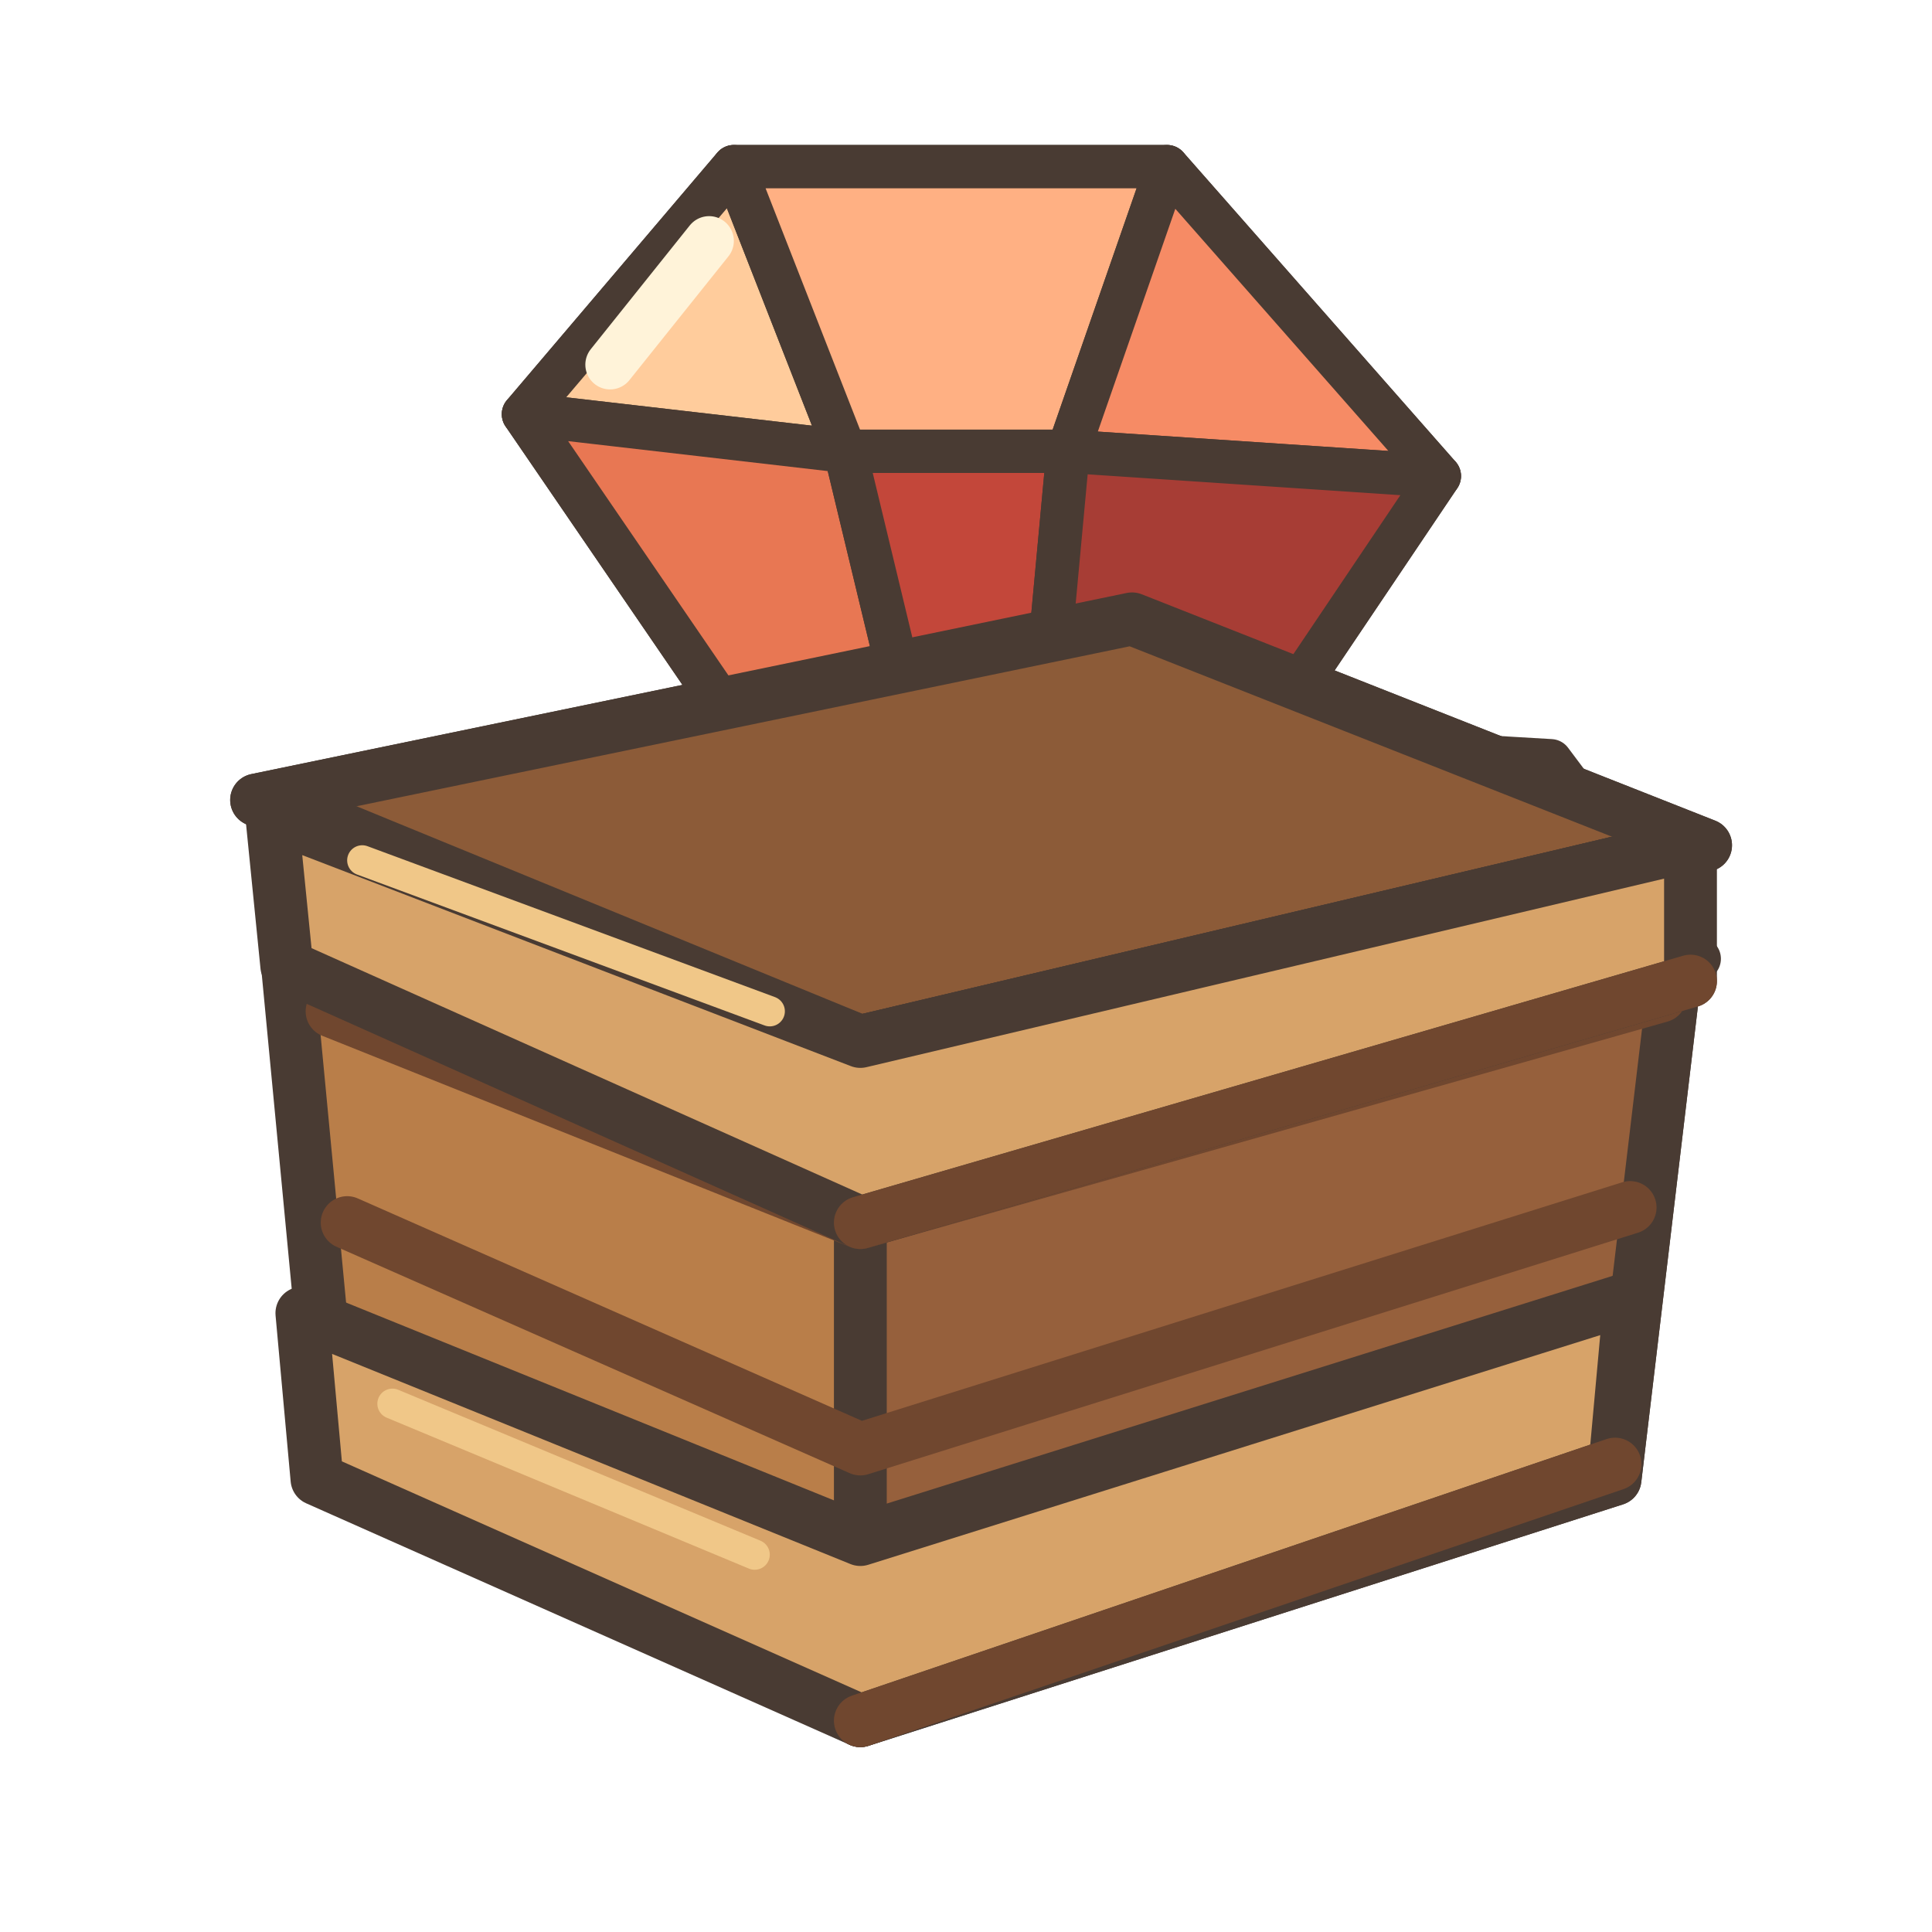
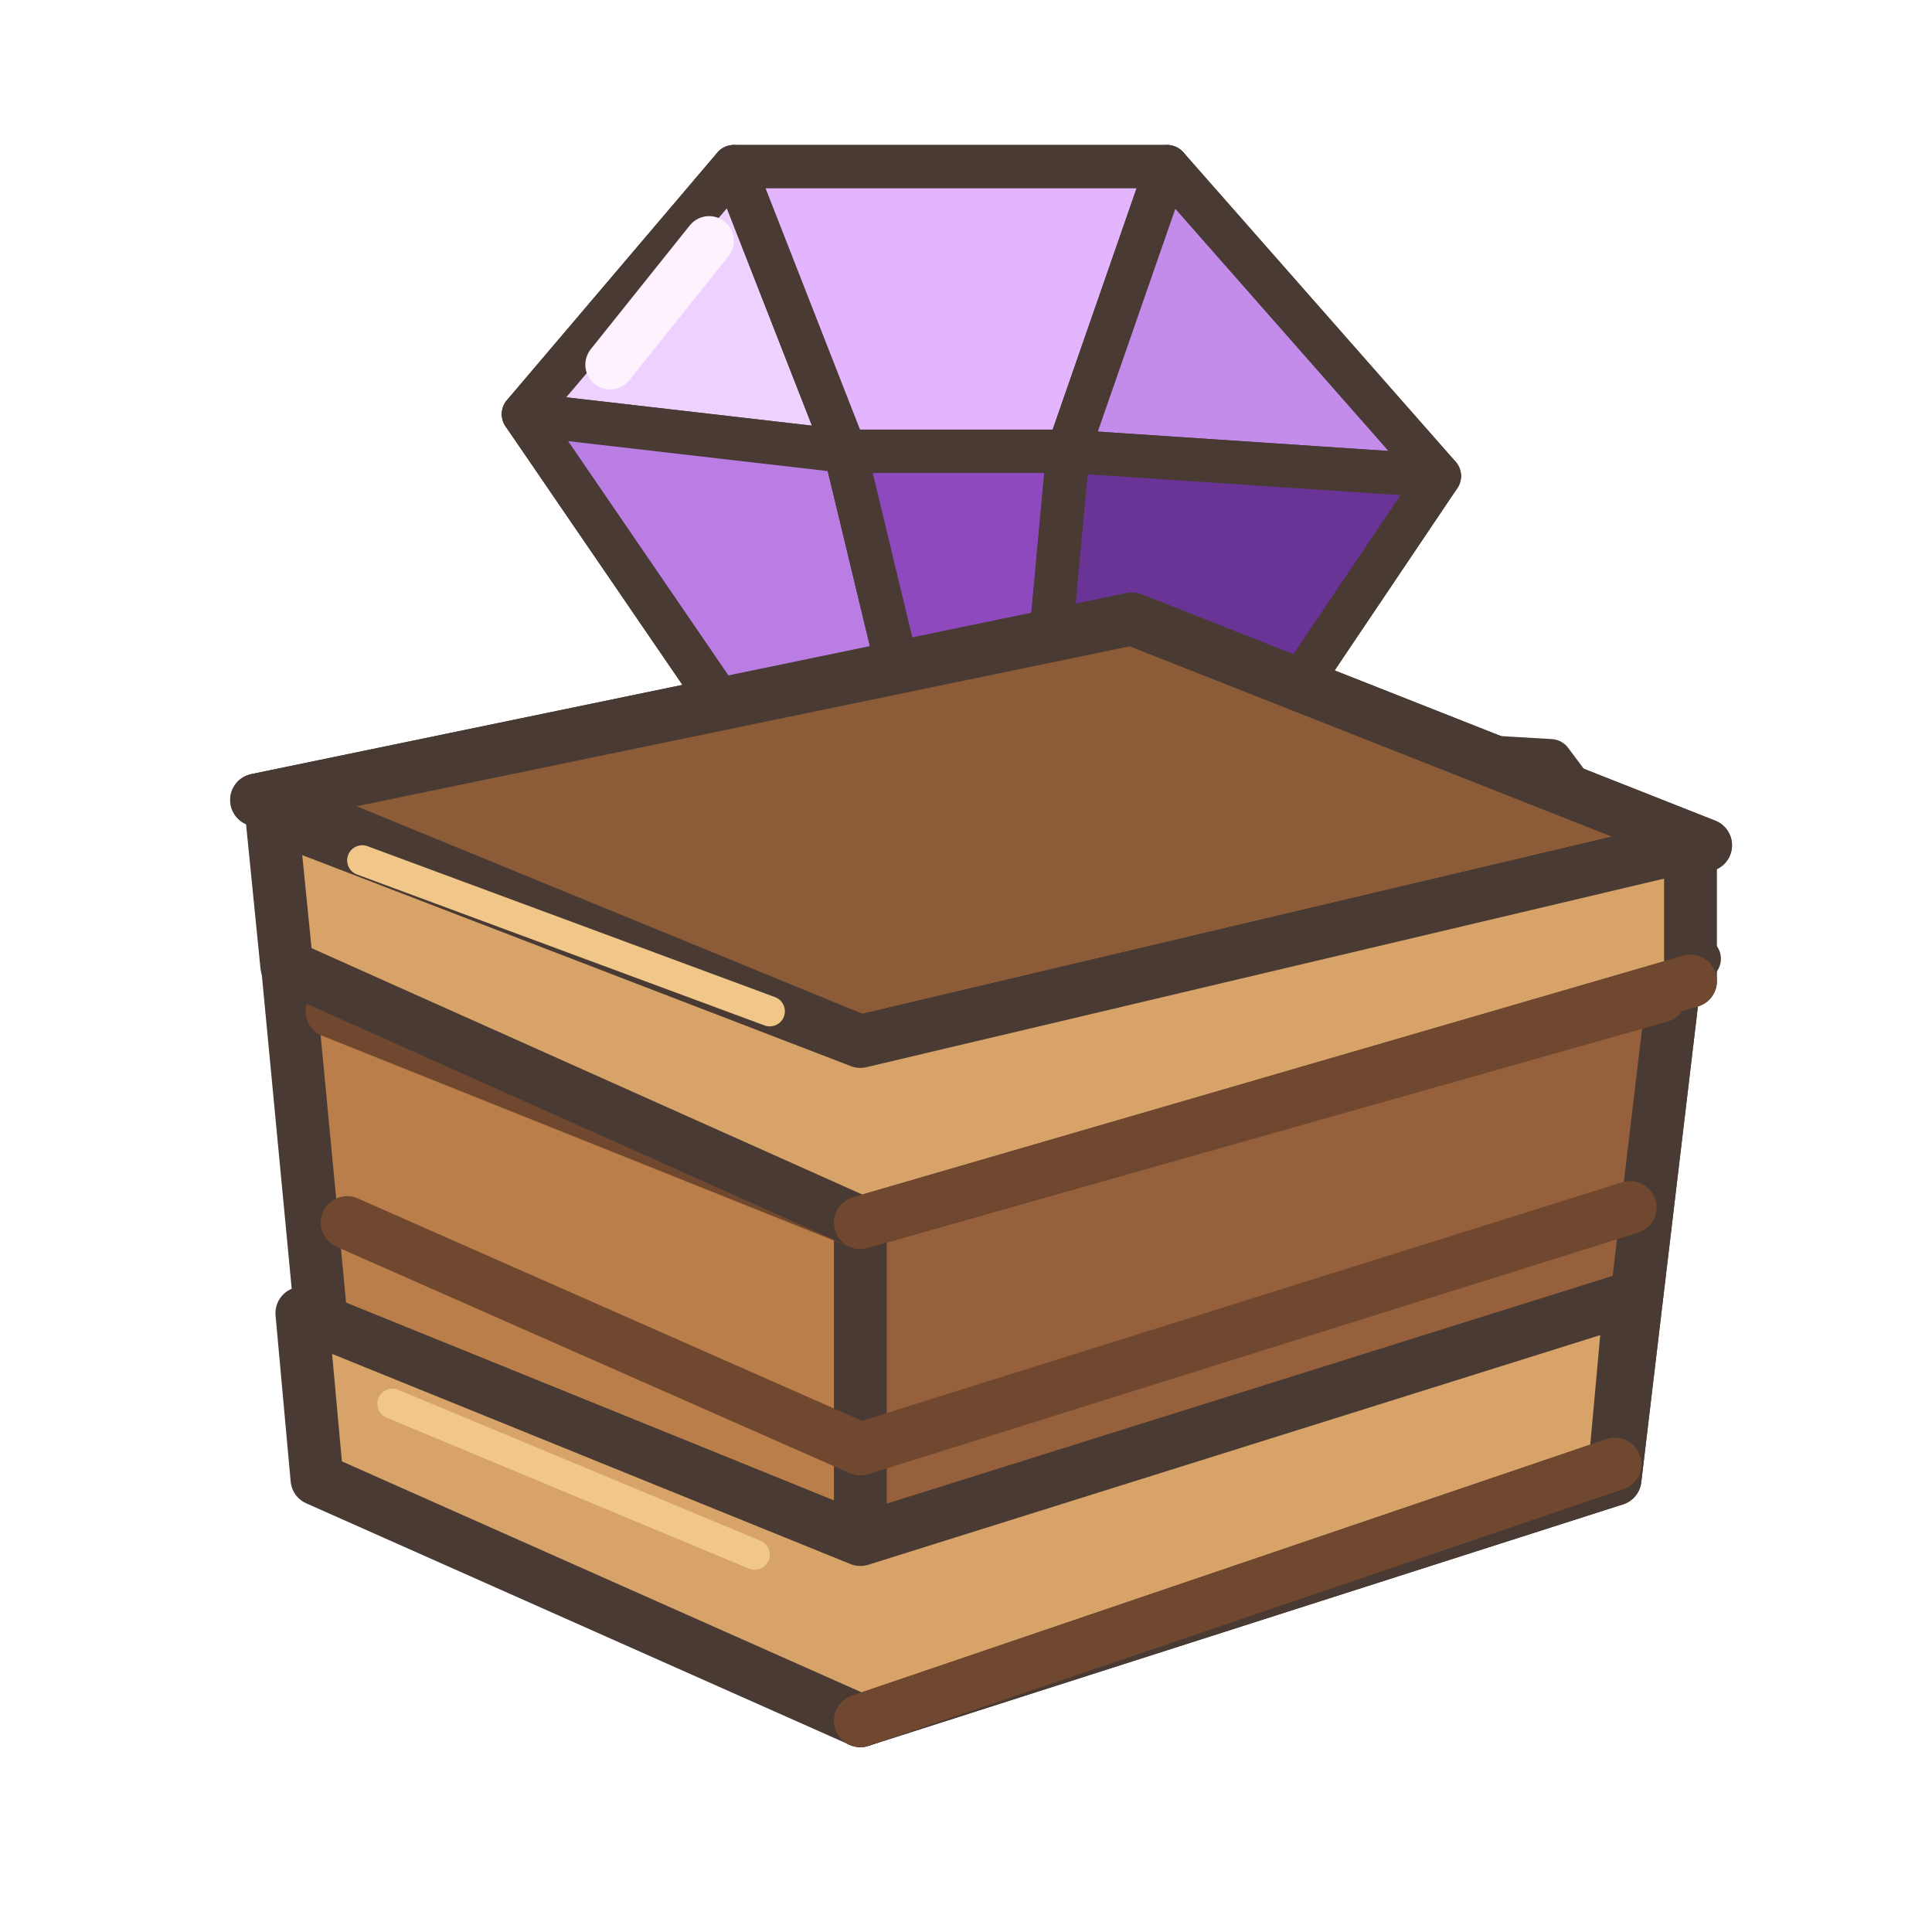
<svg xmlns="http://www.w3.org/2000/svg" viewBox="0 0 128 128">
  <g stroke="#493b33" stroke-width="3.5" stroke-linecap="round" stroke-linejoin="round">
    <path d="m17 53 58-12 38 15-55 18Z" fill="#70472f" />
  </g>
  <g transform="translate(15 -7) scale(.82)" stroke="#493b33" stroke-width="3.5" stroke-linecap="round" stroke-linejoin="round">
-     <path d="m24 42 17-20h35l22 25-35 52Z" fill="#de674a" />
-     <path d="m41 22 9 23-26-3Z" fill="#ffcc9c" />
-     <path d="m41 22 35 0-8 23H50Z" fill="#ffb083" />
-     <path d="m76 22 22 25-30-2Z" fill="#f68b65" />
-     <path d="m24 42 26 3 13 54Z" fill="#e87753" />
-     <path d="m50 45 18 0-5 54Z" fill="#c3473a" />
-     <path d="m68 45 30 2-35 52Z" fill="#a73d35" />
-     <path d="m81 83 9-14 17 1 12 16-20 24Z" fill="#f9a272" />
-     <path d="m81 83 23 3-5 24Z" fill="#cf5140" stroke-width="2" />
-     <path d="m39 28-8 10m57 39 4-3" stroke="#fff3d9" stroke-width="4" />
+     <path d="m24 42 17-20h35l22 25-35 52Z" fill="#ad65df" />
+     <path d="m41 22 9 23-26-3Z" fill="#eed1ff" />
+     <path d="m41 22 35 0-8 23H50Z" fill="#e4b5ff" />
+     <path d="m76 22 22 25-30-2Z" fill="#c38bea" />
+     <path d="m24 42 26 3 13 54Z" fill="#ba7de3" />
+     <path d="m50 45 18 0-5 54Z" fill="#8f49bf" />
+     <path d="m68 45 30 2-35 52Z" fill="#693496" />
+     <path d="m81 83 9-14 17 1 12 16-20 24Z" fill="#d6a2f6" />
+     <path d="m81 83 23 3-5 24Z" fill="#a15bd2" stroke-width="2" />
+     <path d="m39 28-8 10m57 39 4-3" stroke="#fff2ff" stroke-width="4" />
  </g>
  <g stroke="#493b33" stroke-width="3.5" stroke-linecap="round" stroke-linejoin="round">
    <path d="m17 53 58-12 38 15-55 18Z" fill="#8c5b38" />
    <path d="m18 53 39 16 55-13-5 42-50 16-35-19Z" fill="#b97e49" />
    <path d="m57 69 55-13-5 42-50 16Z" fill="#96603c" />
    <path d="m22 67 35 14 53-15M23 81l34 15 51-16" fill="none" stroke="#70472f" />
    <path d="m18 54 39 15 55-13v9L57 81 19 64ZM20 87l37 15 51-16-1 11-50 17-36-16Z" fill="#d7a369" />
    <path d="m57 81 55-16m-55 49 50-17" stroke="#70472f" />
    <path d="m24 57 27 10m-25 26 24 10" stroke="#f0c788" stroke-width="2" />
  </g>
</svg>
